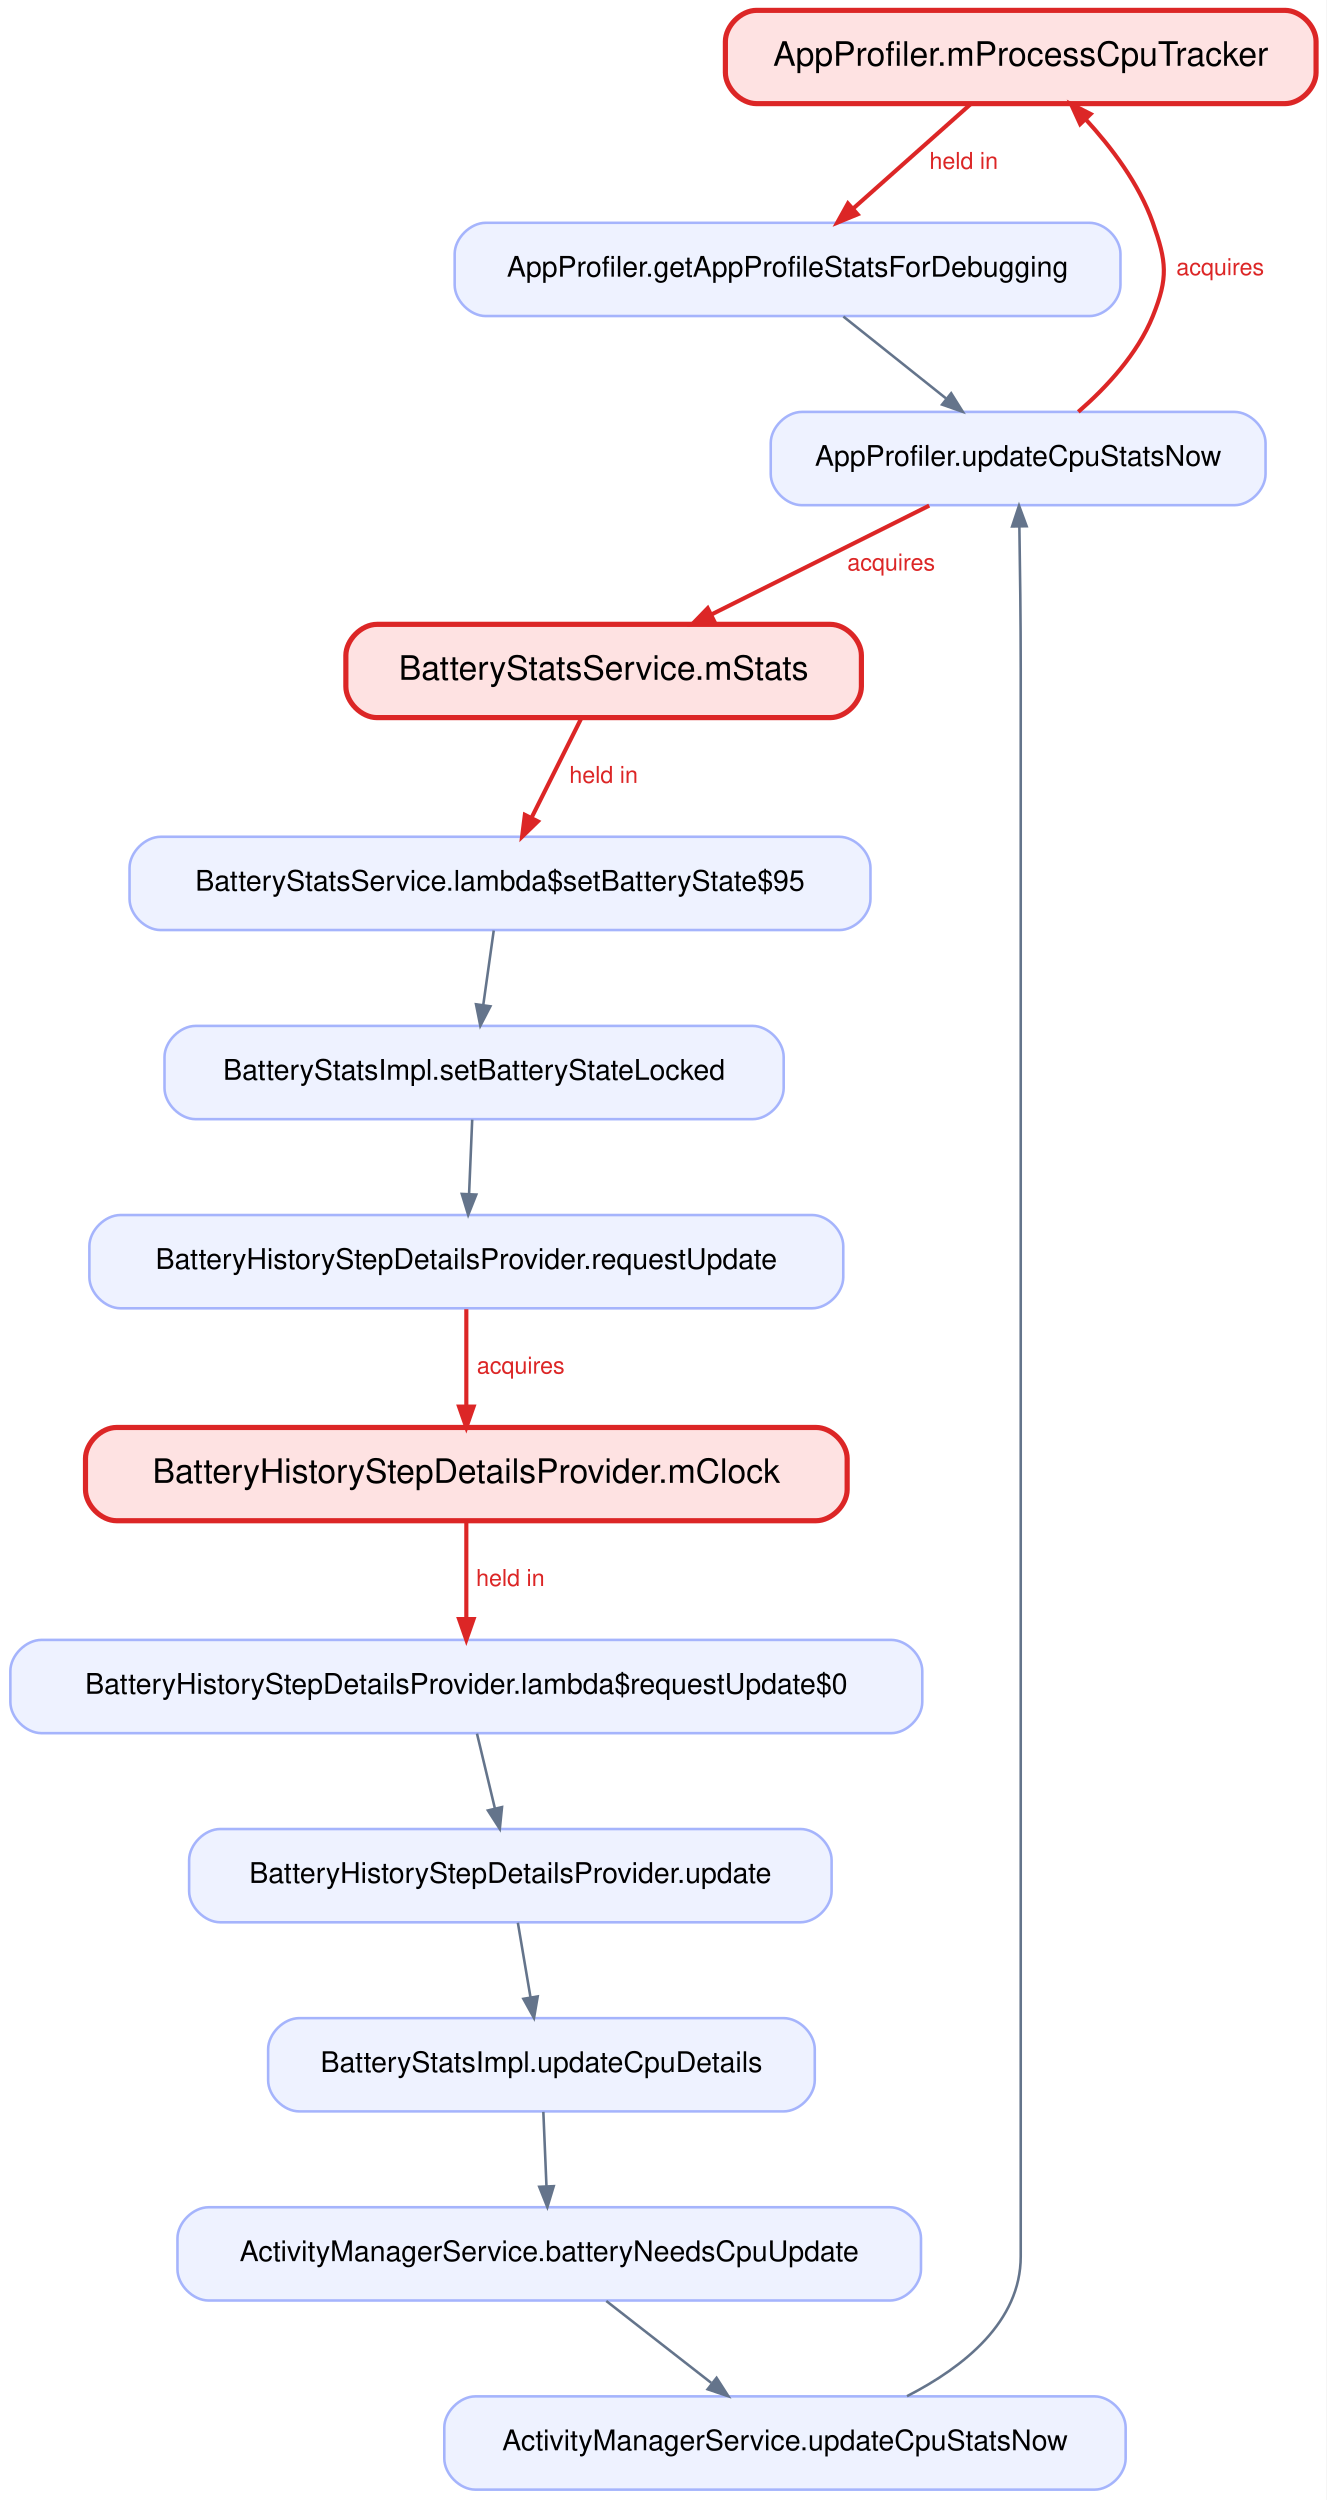
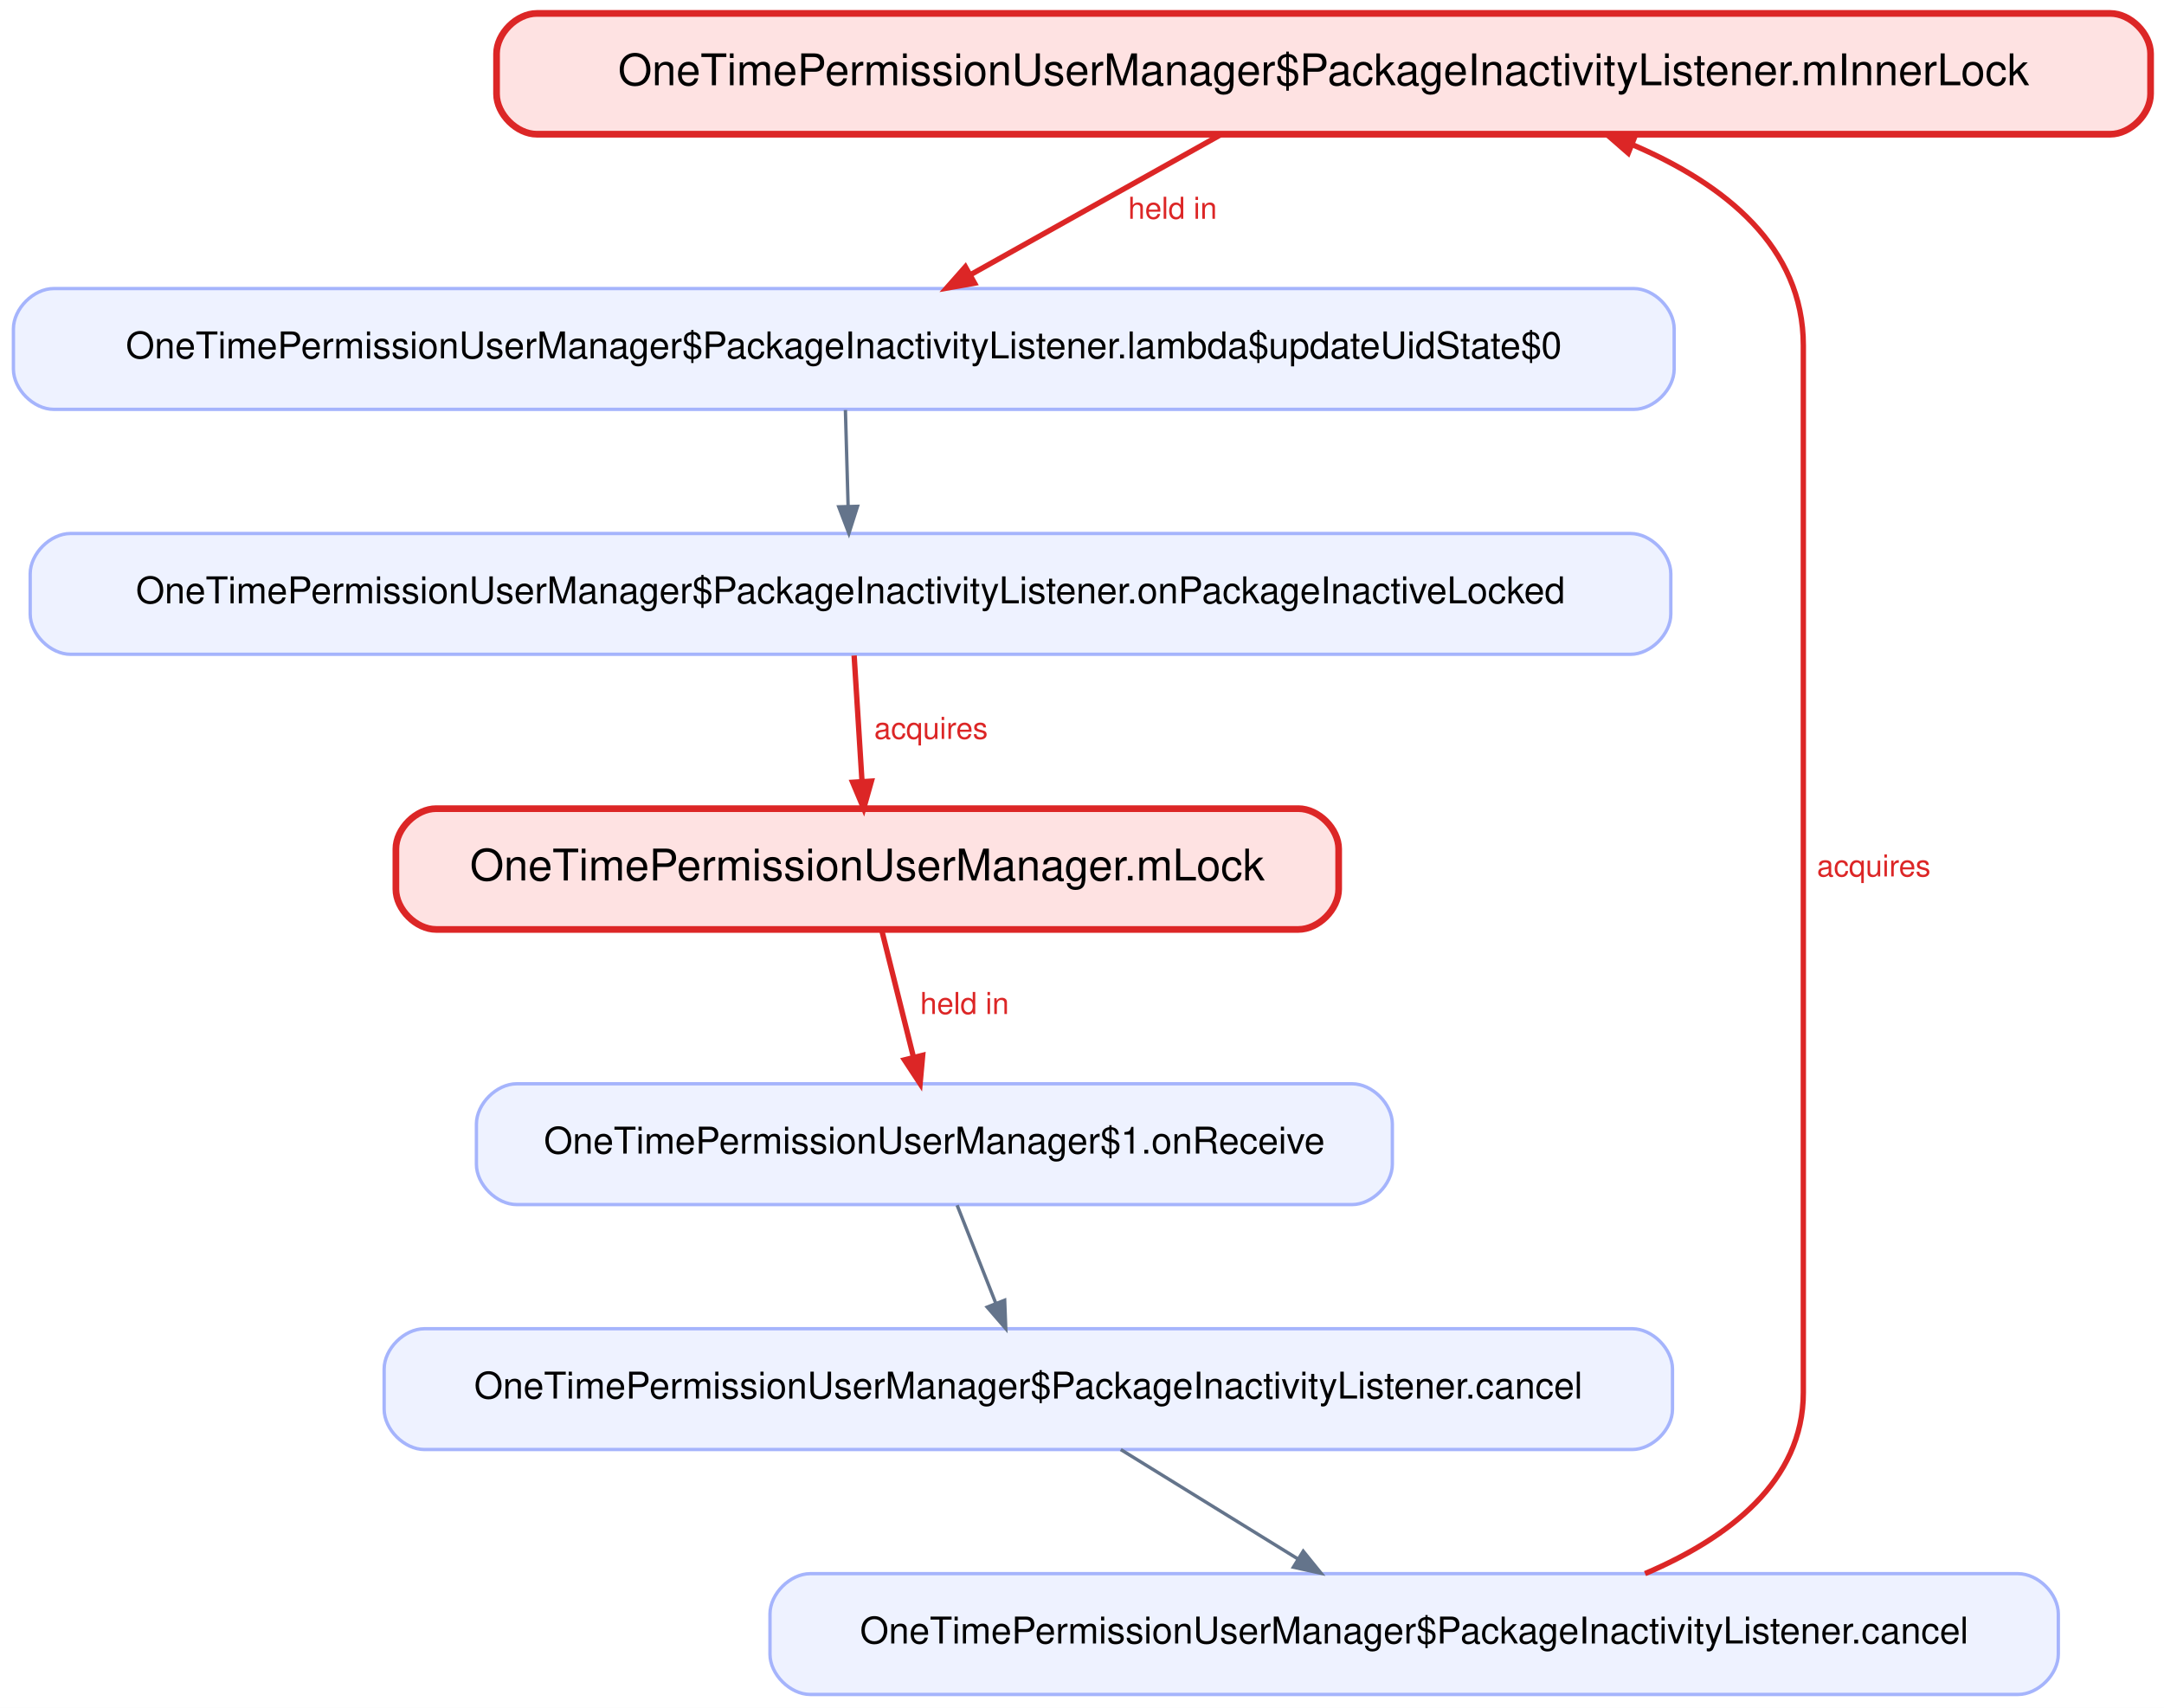
- <svg xmlns="http://www.w3.org/2000/svg" width="512pt" height="965pt" viewBox="0.00 0.00 512.00 965.00">
-   <g id="graph0" class="graph" transform="scale(1 1) rotate(0) translate(4 961)">
-     <polygon fill="white" stroke="transparent" points="-4,4 -4,-961 508,-961 508,4 -4,4" />
+ <svg xmlns="http://www.w3.org/2000/svg" width="645pt" height="509pt" viewBox="0.00 0.00 645.00 509.00">
+   <g id="graph0" class="graph" transform="scale(1 1) rotate(0) translate(4 505)">
+     <polygon fill="white" stroke="transparent" points="-4,4 -4,-505 641,-505 641,4 -4,4" />
    <g id="node1" class="node">
-       <path fill="#fee2e2" stroke="#dc2626" stroke-width="2" d="M492,-957C492,-957 288,-957 288,-957 282,-957 276,-951 276,-945 276,-945 276,-933 276,-933 276,-927 282,-921 288,-921 288,-921 492,-921 492,-921 498,-921 504,-927 504,-933 504,-933 504,-945 504,-945 504,-951 498,-957 492,-957" />
-       <text text-anchor="middle" x="390" y="-935.6" font-family="Helvetica,sans-Serif" font-size="13.00">AppProfiler.mProcessCpuTracker</text>
+       <path fill="#fee2e2" stroke="#dc2626" stroke-width="2" d="M625,-501C625,-501 156,-501 156,-501 150,-501 144,-495 144,-489 144,-489 144,-477 144,-477 144,-471 150,-465 156,-465 156,-465 625,-465 625,-465 631,-465 637,-471 637,-477 637,-477 637,-489 637,-489 637,-495 631,-501 625,-501" />
+       <text text-anchor="middle" x="390.5" y="-479.6" font-family="Helvetica,sans-Serif" font-size="13.00">OneTimePermissionUserManager$PackageInactivityListener.mInnerLock</text>
+     </g>
+     <g id="node3" class="node">
+       <path fill="#eef2ff" stroke="#a5b4fc" d="M483,-419C483,-419 12,-419 12,-419 6,-419 0,-413 0,-407 0,-407 0,-395 0,-395 0,-389 6,-383 12,-383 12,-383 483,-383 483,-383 489,-383 495,-389 495,-395 495,-395 495,-407 495,-407 495,-413 489,-419 483,-419" />
+       <text text-anchor="middle" x="247.5" y="-398.2" font-family="Helvetica,sans-Serif" font-size="11.00">OneTimePermissionUserManager$PackageInactivityListener.lambda$updateUidState$0</text>
+     </g>
+     <g id="edge1" class="edge">
+       <path fill="none" stroke="#dc2626" stroke-width="1.6" d="M359.82,-464.84C337.96,-452.61 308.43,-436.09 285.14,-423.06" />
+       <polygon fill="#dc2626" stroke="#dc2626" stroke-width="1.6" points="286.48,-420.6 278.13,-419.13 283.74,-425.48 286.48,-420.6" />
+       <text text-anchor="middle" x="345.5" y="-439.8" font-family="Helvetica,sans-Serif" font-size="9.00" fill="#dc2626"> held in</text>
+     </g>
+     <g id="node2" class="node">
+       <path fill="#fee2e2" stroke="#dc2626" stroke-width="2" d="M383,-264C383,-264 126,-264 126,-264 120,-264 114,-258 114,-252 114,-252 114,-240 114,-240 114,-234 120,-228 126,-228 126,-228 383,-228 383,-228 389,-228 395,-234 395,-240 395,-240 395,-252 395,-252 395,-258 389,-264 383,-264" />
+       <text text-anchor="middle" x="254.5" y="-242.6" font-family="Helvetica,sans-Serif" font-size="13.00">OneTimePermissionUserManager.mLock</text>
+     </g>
+     <g id="node5" class="node">
+       <path fill="#eef2ff" stroke="#a5b4fc" d="M399,-182C399,-182 150,-182 150,-182 144,-182 138,-176 138,-170 138,-170 138,-158 138,-158 138,-152 144,-146 150,-146 150,-146 399,-146 399,-146 405,-146 411,-152 411,-158 411,-158 411,-170 411,-170 411,-176 405,-182 399,-182" />
+       <text text-anchor="middle" x="274.5" y="-161.2" font-family="Helvetica,sans-Serif" font-size="11.00">OneTimePermissionUserManager$1.onReceive</text>
+     </g>
+     <g id="edge4" class="edge">
+       <path fill="none" stroke="#dc2626" stroke-width="1.6" d="M258.84,-227.64C261.58,-216.66 265.18,-202.29 268.23,-190.09" />
+       <polygon fill="#dc2626" stroke="#dc2626" stroke-width="1.6" points="271.01,-190.49 270.24,-182.05 265.58,-189.13 271.01,-190.49" />
+       <text text-anchor="middle" x="283.5" y="-202.8" font-family="Helvetica,sans-Serif" font-size="9.00" fill="#dc2626"> held in</text>
    </g>
    <g id="node4" class="node">
-       <path fill="#eef2ff" stroke="#a5b4fc" d="M416.5,-875C416.5,-875 183.5,-875 183.5,-875 177.5,-875 171.5,-869 171.5,-863 171.5,-863 171.5,-851 171.5,-851 171.5,-845 177.5,-839 183.5,-839 183.5,-839 416.5,-839 416.5,-839 422.5,-839 428.5,-845 428.5,-851 428.5,-851 428.5,-863 428.5,-863 428.5,-869 422.5,-875 416.5,-875" />
-       <text text-anchor="middle" x="300" y="-854.2" font-family="Helvetica,sans-Serif" font-size="11.00">AppProfiler.getAppProfileStatsForDebugging</text>
+       <path fill="#eef2ff" stroke="#a5b4fc" d="M482,-346C482,-346 17,-346 17,-346 11,-346 5,-340 5,-334 5,-334 5,-322 5,-322 5,-316 11,-310 17,-310 17,-310 482,-310 482,-310 488,-310 494,-316 494,-322 494,-322 494,-334 494,-334 494,-340 488,-346 482,-346" />
+       <text text-anchor="middle" x="249.5" y="-325.2" font-family="Helvetica,sans-Serif" font-size="11.00">OneTimePermissionUserManager$PackageInactivityListener.onPackageInactiveLocked</text>
    </g>
-     <g id="edge1" class="edge">
-       <path fill="none" stroke="#dc2626" stroke-width="1.6" d="M370.47,-920.64C357.29,-908.92 339.76,-893.34 325.49,-880.65" />
-       <polygon fill="#dc2626" stroke="#dc2626" stroke-width="1.6" points="327.02,-878.27 319.18,-875.05 323.3,-882.46 327.02,-878.27" />
-       <text text-anchor="middle" x="368" y="-895.8" font-family="Helvetica,sans-Serif" font-size="9.00" fill="#dc2626"> held in</text>
+     <g id="edge2" class="edge">
+       <path fill="none" stroke="#64748b" d="M247.98,-382.81C248.23,-374.18 248.53,-363.56 248.79,-354.03" />
+       <polygon fill="#64748b" stroke="#64748b" points="251.59,-354.1 249.02,-346.03 246,-353.95 251.59,-354.1" />
    </g>
-     <g id="node2" class="node">
-       <path fill="#fee2e2" stroke="#dc2626" stroke-width="2" d="M316.5,-720C316.5,-720 141.5,-720 141.5,-720 135.5,-720 129.5,-714 129.5,-708 129.5,-708 129.5,-696 129.5,-696 129.5,-690 135.5,-684 141.5,-684 141.5,-684 316.5,-684 316.5,-684 322.5,-684 328.5,-690 328.5,-696 328.5,-696 328.5,-708 328.5,-708 328.5,-714 322.5,-720 316.5,-720" />
-       <text text-anchor="middle" x="229" y="-698.6" font-family="Helvetica,sans-Serif" font-size="13.00">BatteryStatsService.mStats</text>
+     <g id="edge3" class="edge">
+       <path fill="none" stroke="#dc2626" stroke-width="1.6" d="M250.58,-309.64C251.27,-298.66 252.17,-284.29 252.93,-272.09" />
+       <polygon fill="#dc2626" stroke="#dc2626" stroke-width="1.6" points="255.73,-272.21 253.43,-264.05 250.14,-271.86 255.73,-272.21" />
+       <text text-anchor="middle" x="273.5" y="-284.8" font-family="Helvetica,sans-Serif" font-size="9.00" fill="#dc2626"> acquires</text>
    </g>
    <g id="node6" class="node">
-       <path fill="#eef2ff" stroke="#a5b4fc" d="M320,-638C320,-638 58,-638 58,-638 52,-638 46,-632 46,-626 46,-626 46,-614 46,-614 46,-608 52,-602 58,-602 58,-602 320,-602 320,-602 326,-602 332,-608 332,-614 332,-614 332,-626 332,-626 332,-632 326,-638 320,-638" />
-       <text text-anchor="middle" x="189" y="-617.2" font-family="Helvetica,sans-Serif" font-size="11.00">BatteryStatsService.lambda$setBatteryState$95</text>
+       <path fill="#eef2ff" stroke="#a5b4fc" d="M482.5,-109C482.5,-109 122.5,-109 122.5,-109 116.5,-109 110.5,-103 110.5,-97 110.5,-97 110.5,-85 110.5,-85 110.5,-79 116.5,-73 122.5,-73 122.5,-73 482.5,-73 482.5,-73 488.5,-73 494.5,-79 494.5,-85 494.5,-85 494.5,-97 494.5,-97 494.5,-103 488.5,-109 482.5,-109" />
+       <text text-anchor="middle" x="302.5" y="-88.2" font-family="Helvetica,sans-Serif" font-size="11.00">OneTimePermissionUserManager$PackageInactivityListener.cancel</text>
    </g>
-     <g id="edge4" class="edge">
-       <path fill="none" stroke="#dc2626" stroke-width="1.6" d="M220.32,-683.64C214.73,-672.45 207.37,-657.74 201.19,-645.39" />
-       <polygon fill="#dc2626" stroke="#dc2626" stroke-width="1.6" points="203.61,-643.95 197.53,-638.05 198.6,-646.46 203.61,-643.95" />
-       <text text-anchor="middle" x="229" y="-658.8" font-family="Helvetica,sans-Serif" font-size="9.00" fill="#dc2626"> held in</text>
-     </g>
-     <g id="node3" class="node">
-       <path fill="#fee2e2" stroke="#dc2626" stroke-width="2" d="M311,-410C311,-410 41,-410 41,-410 35,-410 29,-404 29,-398 29,-398 29,-386 29,-386 29,-380 35,-374 41,-374 41,-374 311,-374 311,-374 317,-374 323,-380 323,-386 323,-386 323,-398 323,-398 323,-404 317,-410 311,-410" />
-       <text text-anchor="middle" x="176" y="-388.6" font-family="Helvetica,sans-Serif" font-size="13.00">BatteryHistoryStepDetailsProvider.mClock</text>
-     </g>
-     <g id="node9" class="node">
-       <path fill="#eef2ff" stroke="#a5b4fc" d="M340,-328C340,-328 12,-328 12,-328 6,-328 0,-322 0,-316 0,-316 0,-304 0,-304 0,-298 6,-292 12,-292 12,-292 340,-292 340,-292 346,-292 352,-298 352,-304 352,-304 352,-316 352,-316 352,-322 346,-328 340,-328" />
-       <text text-anchor="middle" x="176" y="-307.2" font-family="Helvetica,sans-Serif" font-size="11.00">BatteryHistoryStepDetailsProvider.lambda$requestUpdate$0</text>
-     </g>
-     <g id="edge8" class="edge">
-       <path fill="none" stroke="#dc2626" stroke-width="1.6" d="M176,-373.64C176,-362.66 176,-348.29 176,-336.09" />
-       <polygon fill="#dc2626" stroke="#dc2626" stroke-width="1.6" points="178.8,-336.05 176,-328.05 173.2,-336.05 178.8,-336.05" />
-       <text text-anchor="middle" x="193" y="-348.8" font-family="Helvetica,sans-Serif" font-size="9.00" fill="#dc2626"> held in</text>
-     </g>
-     <g id="node5" class="node">
-       <path fill="#eef2ff" stroke="#a5b4fc" d="M472.5,-802C472.5,-802 305.5,-802 305.5,-802 299.5,-802 293.5,-796 293.5,-790 293.5,-790 293.5,-778 293.5,-778 293.5,-772 299.5,-766 305.5,-766 305.5,-766 472.5,-766 472.5,-766 478.5,-766 484.5,-772 484.5,-778 484.5,-778 484.5,-790 484.5,-790 484.5,-796 478.5,-802 472.5,-802" />
-       <text text-anchor="middle" x="389" y="-781.2" font-family="Helvetica,sans-Serif" font-size="11.00">AppProfiler.updateCpuStatsNow</text>
-     </g>
-     <g id="edge2" class="edge">
-       <path fill="none" stroke="#64748b" d="M321.54,-838.81C333.46,-829.31 348.4,-817.39 361.19,-807.19" />
-       <polygon fill="#64748b" stroke="#64748b" points="363.15,-809.21 367.65,-802.03 359.65,-804.83 363.15,-809.21" />
-     </g>
-     <g id="edge14" class="edge">
-       <path fill="none" stroke="#dc2626" stroke-width="1.6" d="M412.22,-802.03C423.17,-811.53 435.11,-824.39 441,-839 446.98,-853.84 446.34,-859.92 441,-875 435.69,-890 425.12,-904.04 414.98,-915.04" />
-       <polygon fill="#dc2626" stroke="#dc2626" stroke-width="1.6" points="412.94,-913.11 409.42,-920.82 416.98,-916.99 412.94,-913.11" />
-       <text text-anchor="middle" x="467" y="-854.8" font-family="Helvetica,sans-Serif" font-size="9.00" fill="#dc2626"> acquires</text>
-     </g>
-     <g id="edge3" class="edge">
-       <path fill="none" stroke="#dc2626" stroke-width="1.6" d="M354.68,-765.84C330,-753.5 296.6,-736.8 270.44,-723.72" />
-       <polygon fill="#dc2626" stroke="#dc2626" stroke-width="1.6" points="271.67,-721.21 263.27,-720.13 269.17,-726.22 271.67,-721.21" />
-       <text text-anchor="middle" x="340" y="-740.8" font-family="Helvetica,sans-Serif" font-size="9.00" fill="#dc2626"> acquires</text>
+     <g id="edge5" class="edge">
+       <path fill="none" stroke="#64748b" d="M281.28,-145.81C284.72,-137.09 288.96,-126.34 292.74,-116.75" />
+       <polygon fill="#64748b" stroke="#64748b" points="295.45,-117.5 295.78,-109.03 290.24,-115.44 295.45,-117.5" />
    </g>
    <g id="node7" class="node">
-       <path fill="#eef2ff" stroke="#a5b4fc" d="M286.5,-565C286.5,-565 71.5,-565 71.5,-565 65.5,-565 59.5,-559 59.5,-553 59.5,-553 59.5,-541 59.5,-541 59.5,-535 65.5,-529 71.5,-529 71.5,-529 286.5,-529 286.5,-529 292.5,-529 298.5,-535 298.5,-541 298.5,-541 298.5,-553 298.5,-553 298.5,-559 292.5,-565 286.5,-565" />
-       <text text-anchor="middle" x="179" y="-544.2" font-family="Helvetica,sans-Serif" font-size="11.00">BatteryStatsImpl.setBatteryStateLocked</text>
-     </g>
-     <g id="edge5" class="edge">
-       <path fill="none" stroke="#64748b" d="M186.58,-601.81C185.36,-593.18 183.87,-582.56 182.53,-573.03" />
-       <polygon fill="#64748b" stroke="#64748b" points="185.29,-572.56 181.4,-565.03 179.74,-573.34 185.29,-572.56" />
-     </g>
-     <g id="node8" class="node">
-       <path fill="#eef2ff" stroke="#a5b4fc" d="M309.5,-492C309.5,-492 42.5,-492 42.5,-492 36.5,-492 30.5,-486 30.5,-480 30.5,-480 30.5,-468 30.5,-468 30.5,-462 36.5,-456 42.5,-456 42.5,-456 309.5,-456 309.5,-456 315.5,-456 321.5,-462 321.5,-468 321.5,-468 321.5,-480 321.5,-480 321.5,-486 315.5,-492 309.5,-492" />
-       <text text-anchor="middle" x="176" y="-471.2" font-family="Helvetica,sans-Serif" font-size="11.00">BatteryHistoryStepDetailsProvider.requestUpdate</text>
+       <path fill="#eef2ff" stroke="#a5b4fc" d="M597.5,-36C597.5,-36 237.5,-36 237.5,-36 231.5,-36 225.5,-30 225.5,-24 225.5,-24 225.5,-12 225.5,-12 225.5,-6 231.5,0 237.5,0 237.5,0 597.5,0 597.5,0 603.5,0 609.5,-6 609.5,-12 609.5,-12 609.5,-24 609.5,-24 609.5,-30 603.5,-36 597.5,-36" />
+       <text text-anchor="middle" x="417.5" y="-15.2" font-family="Helvetica,sans-Serif" font-size="11.00">OneTimePermissionUserManager$PackageInactivityListener.cancel</text>
    </g>
    <g id="edge6" class="edge">
-       <path fill="none" stroke="#64748b" d="M178.27,-528.81C177.91,-520.18 177.46,-509.56 177.06,-500.03" />
-       <polygon fill="#64748b" stroke="#64748b" points="179.85,-499.9 176.72,-492.03 174.26,-500.14 179.85,-499.9" />
+       <path fill="none" stroke="#64748b" d="M330.05,-72.99C345.86,-63.23 365.87,-50.88 382.76,-40.45" />
+       <polygon fill="#64748b" stroke="#64748b" points="384.44,-42.7 389.78,-36.11 381.5,-37.93 384.44,-42.7" />
    </g>
    <g id="edge7" class="edge">
-       <path fill="none" stroke="#dc2626" stroke-width="1.6" d="M176,-455.64C176,-444.66 176,-430.29 176,-418.09" />
-       <polygon fill="#dc2626" stroke="#dc2626" stroke-width="1.6" points="178.8,-418.05 176,-410.05 173.2,-418.05 178.8,-418.05" />
-       <text text-anchor="middle" x="197" y="-430.8" font-family="Helvetica,sans-Serif" font-size="9.00" fill="#dc2626"> acquires</text>
-     </g>
-     <g id="node10" class="node">
-       <path fill="#eef2ff" stroke="#a5b4fc" d="M305,-255C305,-255 81,-255 81,-255 75,-255 69,-249 69,-243 69,-243 69,-231 69,-231 69,-225 75,-219 81,-219 81,-219 305,-219 305,-219 311,-219 317,-225 317,-231 317,-231 317,-243 317,-243 317,-249 311,-255 305,-255" />
-       <text text-anchor="middle" x="193" y="-234.2" font-family="Helvetica,sans-Serif" font-size="11.00">BatteryHistoryStepDetailsProvider.update</text>
-     </g>
-     <g id="edge9" class="edge">
-       <path fill="none" stroke="#64748b" d="M180.12,-291.81C182.18,-283.18 184.73,-272.56 187.01,-263.03" />
-       <polygon fill="#64748b" stroke="#64748b" points="189.78,-263.46 188.92,-255.03 184.34,-262.16 189.78,-263.46" />
-     </g>
-     <g id="node11" class="node">
-       <path fill="#eef2ff" stroke="#a5b4fc" d="M298.5,-182C298.5,-182 111.5,-182 111.5,-182 105.5,-182 99.5,-176 99.5,-170 99.5,-170 99.5,-158 99.5,-158 99.5,-152 105.5,-146 111.5,-146 111.5,-146 298.5,-146 298.5,-146 304.5,-146 310.5,-152 310.5,-158 310.5,-158 310.5,-170 310.5,-170 310.5,-176 304.5,-182 298.5,-182" />
-       <text text-anchor="middle" x="205" y="-161.2" font-family="Helvetica,sans-Serif" font-size="11.00">BatteryStatsImpl.updateCpuDetails</text>
-     </g>
-     <g id="edge10" class="edge">
-       <path fill="none" stroke="#64748b" d="M195.9,-218.81C197.36,-210.18 199.16,-199.56 200.77,-190.03" />
-       <polygon fill="#64748b" stroke="#64748b" points="203.55,-190.38 202.12,-182.03 198.03,-189.45 203.55,-190.38" />
-     </g>
-     <g id="node12" class="node">
-       <path fill="#eef2ff" stroke="#a5b4fc" d="M339.5,-109C339.5,-109 76.5,-109 76.5,-109 70.5,-109 64.5,-103 64.5,-97 64.5,-97 64.5,-85 64.5,-85 64.5,-79 70.5,-73 76.5,-73 76.5,-73 339.5,-73 339.5,-73 345.5,-73 351.5,-79 351.5,-85 351.5,-85 351.5,-97 351.5,-97 351.5,-103 345.5,-109 339.5,-109" />
-       <text text-anchor="middle" x="208" y="-88.2" font-family="Helvetica,sans-Serif" font-size="11.00">ActivityManagerService.batteryNeedsCpuUpdate</text>
-     </g>
-     <g id="edge11" class="edge">
-       <path fill="none" stroke="#64748b" d="M205.73,-145.81C206.09,-137.18 206.54,-126.56 206.94,-117.03" />
-       <polygon fill="#64748b" stroke="#64748b" points="209.74,-117.14 207.28,-109.03 204.15,-116.9 209.74,-117.14" />
-     </g>
-     <g id="node13" class="node">
-       <path fill="#eef2ff" stroke="#a5b4fc" d="M418.5,-36C418.5,-36 179.5,-36 179.5,-36 173.5,-36 167.5,-30 167.5,-24 167.5,-24 167.5,-12 167.5,-12 167.5,-6 173.5,0 179.5,0 179.5,0 418.5,0 418.5,0 424.5,0 430.5,-6 430.5,-12 430.5,-12 430.5,-24 430.5,-24 430.5,-30 424.5,-36 418.5,-36" />
-       <text text-anchor="middle" x="299" y="-15.2" font-family="Helvetica,sans-Serif" font-size="11.00">ActivityManagerService.updateCpuStatsNow</text>
-     </g>
-     <g id="edge12" class="edge">
-       <path fill="none" stroke="#64748b" d="M230.03,-72.81C242.21,-63.31 257.49,-51.39 270.56,-41.19" />
-       <polygon fill="#64748b" stroke="#64748b" points="272.59,-43.16 277.17,-36.03 269.14,-38.74 272.59,-43.16" />
-     </g>
-     <g id="edge13" class="edge">
-       <path fill="none" stroke="#64748b" d="M346.1,-36.07C368.3,-47.44 390,-64.95 390,-90 390,-703 390,-703 390,-703 390,-721.28 389.74,-741.91 389.48,-757.65" />
-       <polygon fill="#64748b" stroke="#64748b" points="386.68,-757.79 389.34,-765.83 392.28,-757.88 386.68,-757.79" />
+       <path fill="none" stroke="#dc2626" stroke-width="1.6" d="M486.32,-36.02C511.3,-46.66 533.5,-63.55 533.5,-90 533.5,-402 533.5,-402 533.5,-402 533.5,-431.38 510.23,-450.07 482.46,-461.92" />
+       <polygon fill="#dc2626" stroke="#dc2626" stroke-width="1.6" points="481.31,-459.37 474.92,-464.94 483.39,-464.57 481.31,-459.37" />
+       <text text-anchor="middle" x="554.5" y="-243.8" font-family="Helvetica,sans-Serif" font-size="9.00" fill="#dc2626"> acquires</text>
    </g>
  </g>
</svg>
